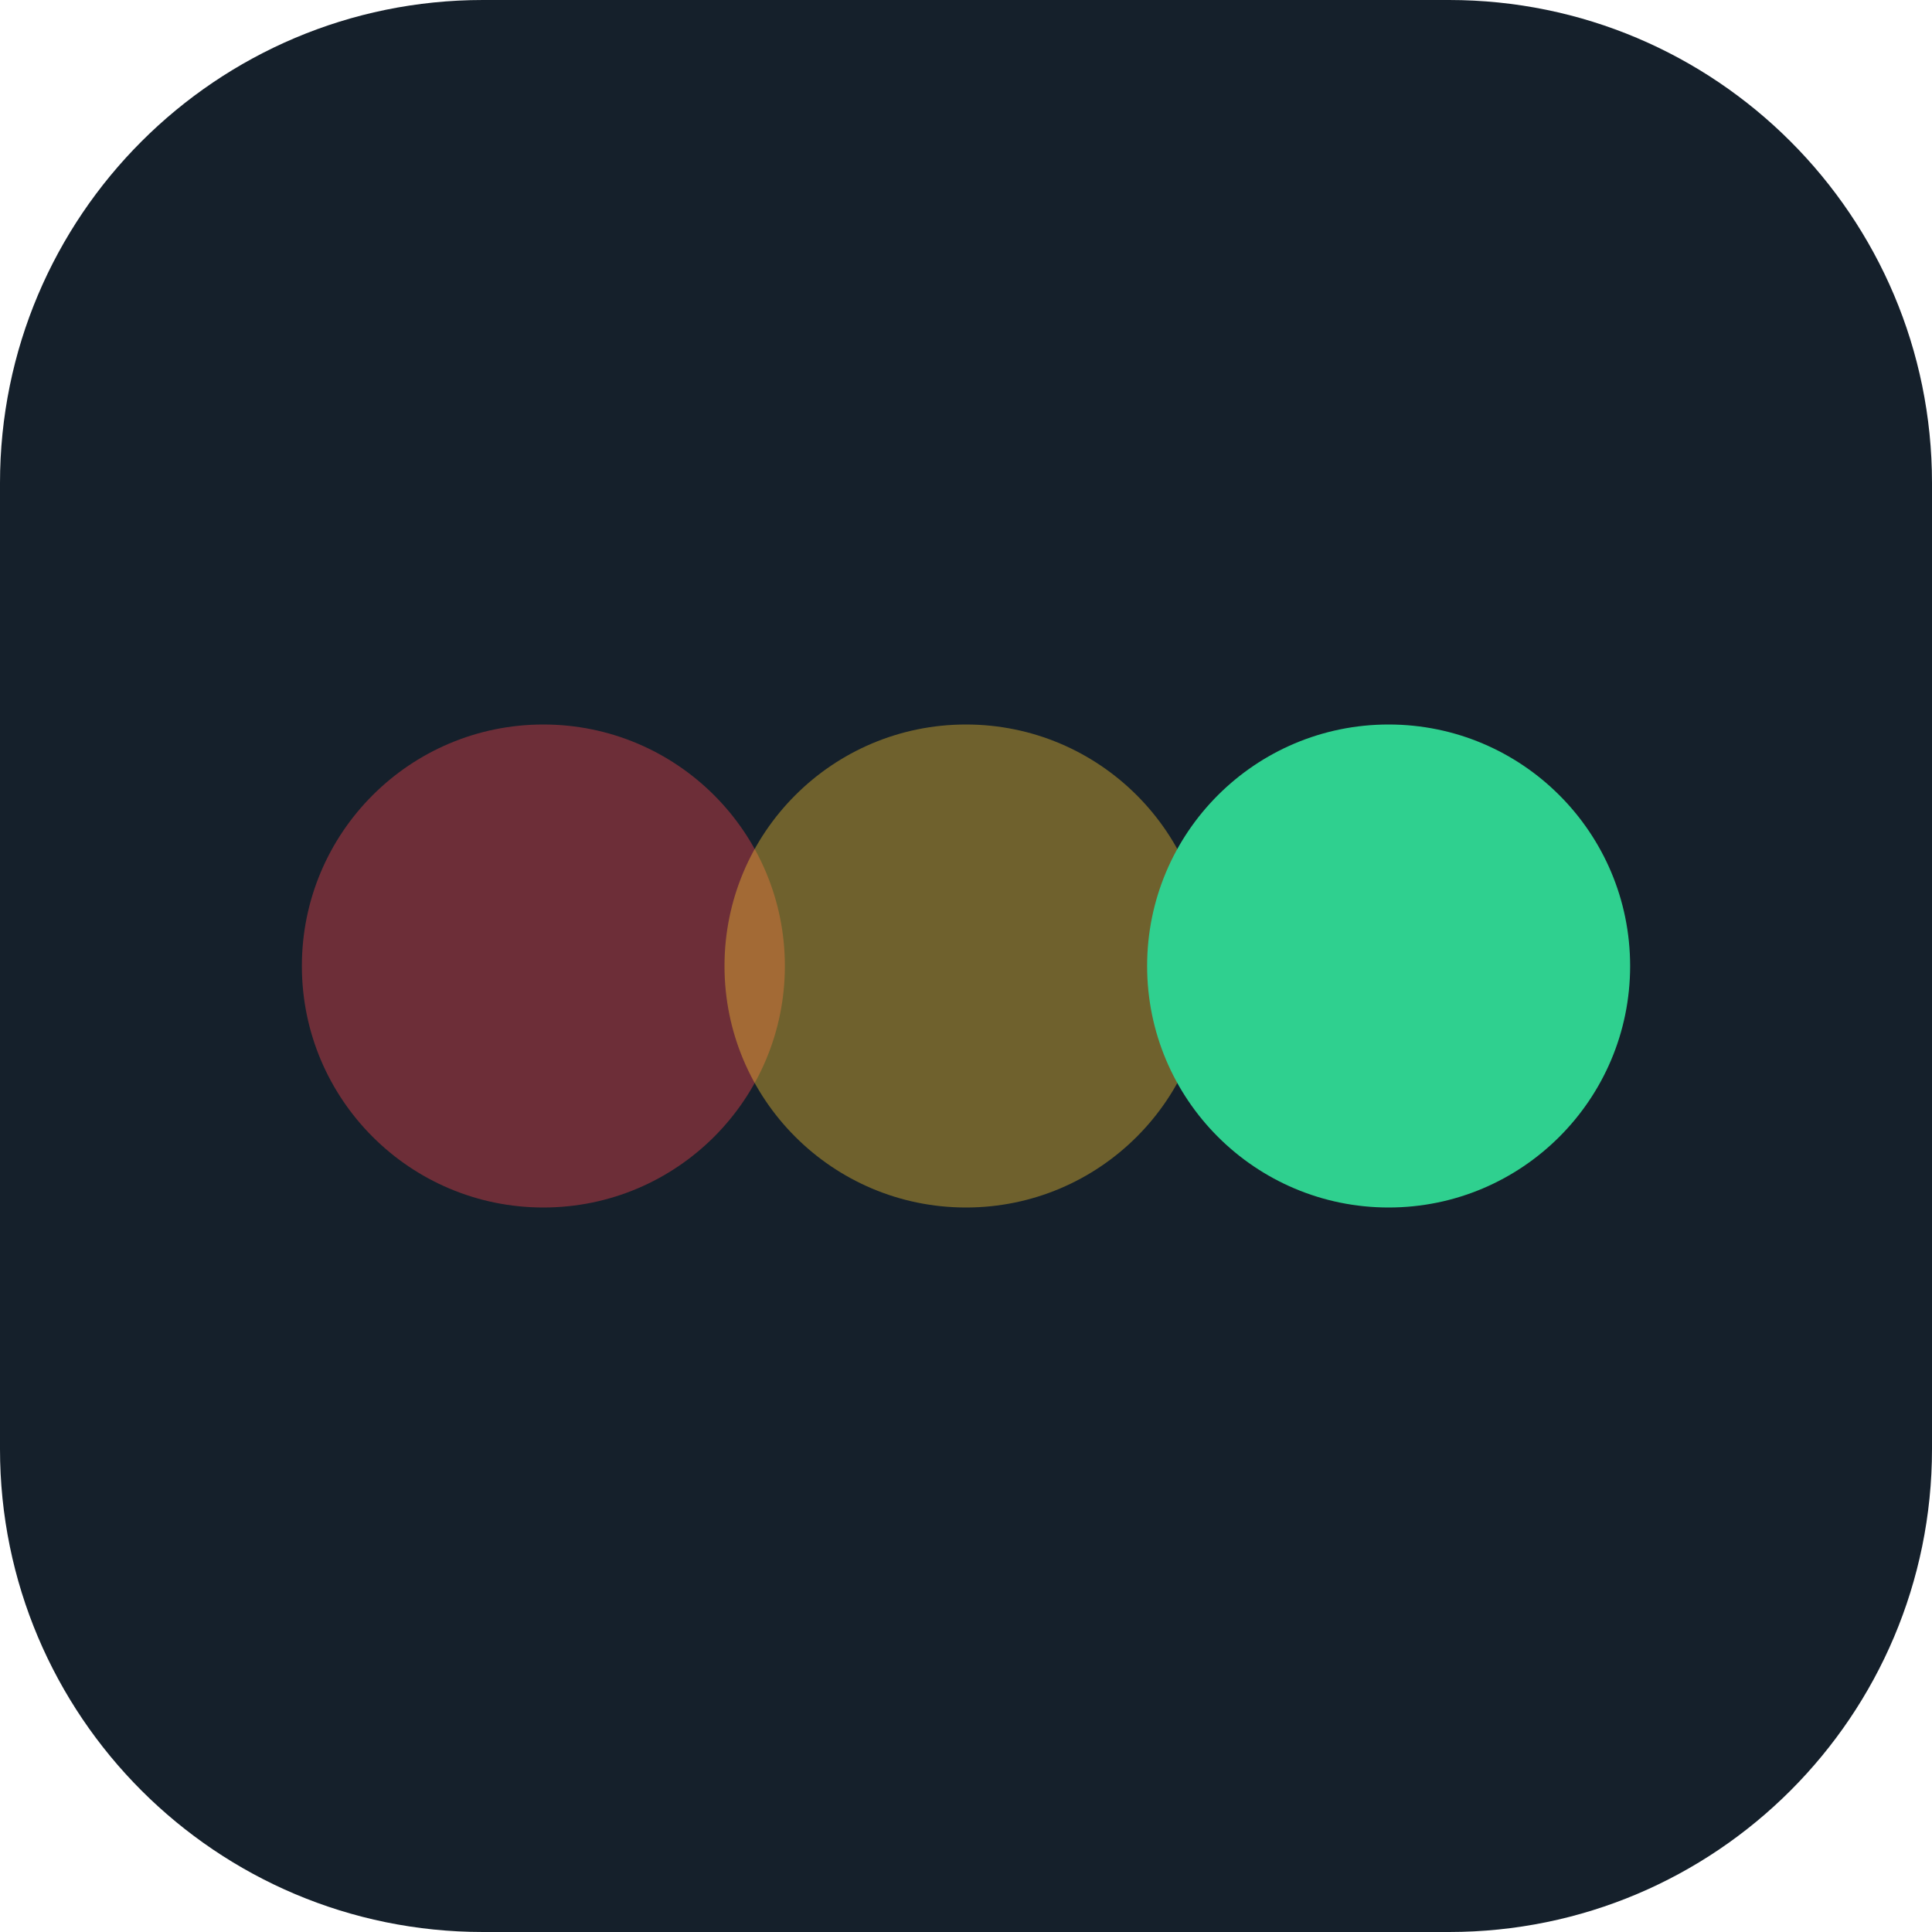
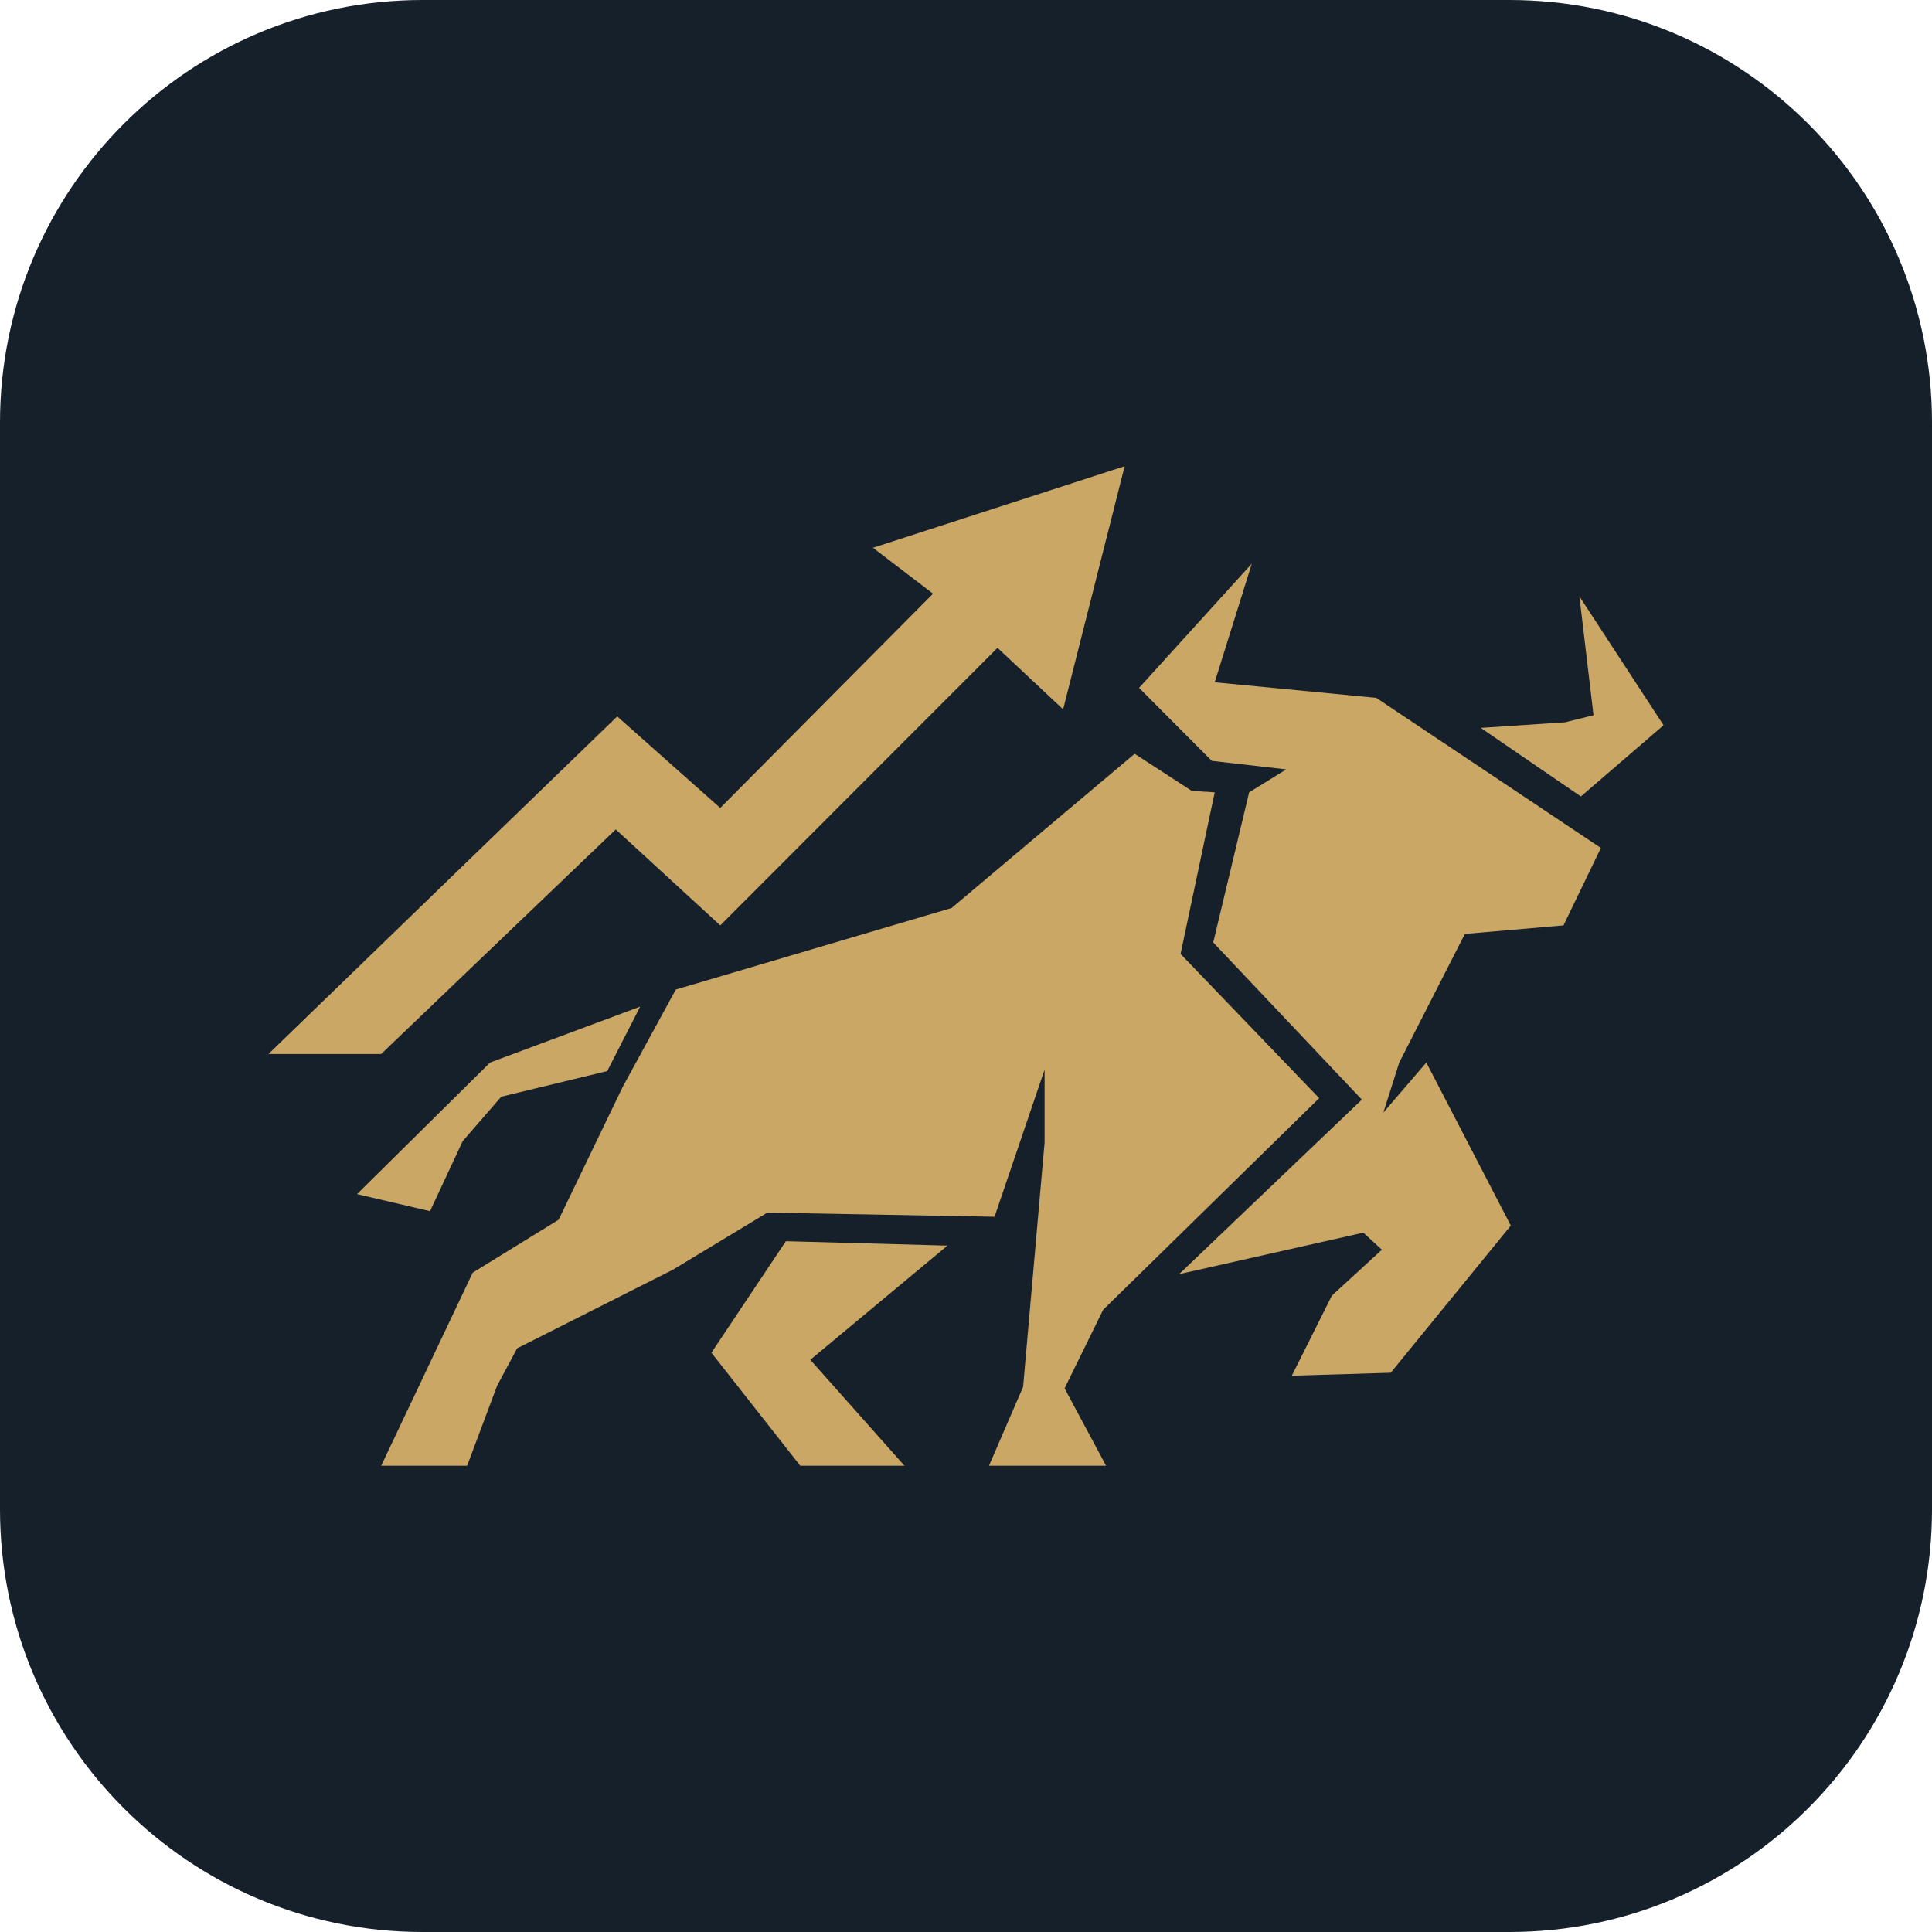
- <svg xmlns="http://www.w3.org/2000/svg" viewBox="0 0 32 32">
-   <rect width="32" height="32" rx="8" fill="#15202B" />
-   <circle cx="9" cy="16" r="4" fill="#F0444B" opacity=".4" />
-   <circle cx="16" cy="16" r="4" fill="#F4C32F" opacity=".4" />
-   <circle cx="23" cy="16" r="4" fill="#2FD08F" />
+ <svg xmlns="http://www.w3.org/2000/svg" viewBox="0 0 512 512">
+   <rect width="512" height="512" rx="112" fill="#15202B" />
+   <g transform="translate(256 256) scale(0.78) translate(-256 -256)">
+     <path fill="#CBA765" fill-rule="evenodd" d="M194.8 349.5 L169.5 387.4 L199.7 425.8 L235.1 425.8 L203.1 389.8 L249.7 351.0Z M145.3 269.8 L94.3 288.8 L49.1 333.5 L73.9 339.3 L85.0 315.5 L98.1 300.4 L134.1 291.7Z M340.5 197.0 L332.7 196.5 L313.3 183.9 L251.1 236.3 L157.4 264.0 L139.4 297.0 L117.6 342.2 L88.4 360.2 L57.3 425.8 L86.5 425.8 L96.7 398.6 L103.5 385.9 L156.4 359.2 L188.5 339.8 L265.7 341.2 L282.7 291.2 L282.7 316.0 L275.4 399.0 L263.8 425.8 L303.6 425.8 L289.5 399.5 L302.6 372.8 L376.0 300.9 L328.9 251.9Z M464.4 130.4 L469.2 170.8 L459.5 173.2 L430.9 175.1 L464.9 198.4 L493.0 174.2Z M353.1 119.3 L314.8 161.5 L339.5 186.3 L364.8 189.2 L352.2 197.0 L340.0 248.0 L390.5 301.4 L328.4 360.7 L391.0 346.6 L397.3 352.4 L380.3 368.0 L366.7 395.2 L400.3 394.2 L441.1 344.2 L412.4 288.8 L397.8 305.8 L403.2 288.8 L425.5 245.1 L459.0 242.2 L471.7 215.9 L395.4 164.9 L340.5 159.6Z M309.9 86.2 L224.4 113.9 L244.8 129.5 L172.5 202.3 L137.5 171.2 L19.0 285.9 L57.3 285.9 L137.0 209.6 L172.5 242.2 L266.7 147.9 L289.0 168.8Z" />
+   </g>
</svg>
